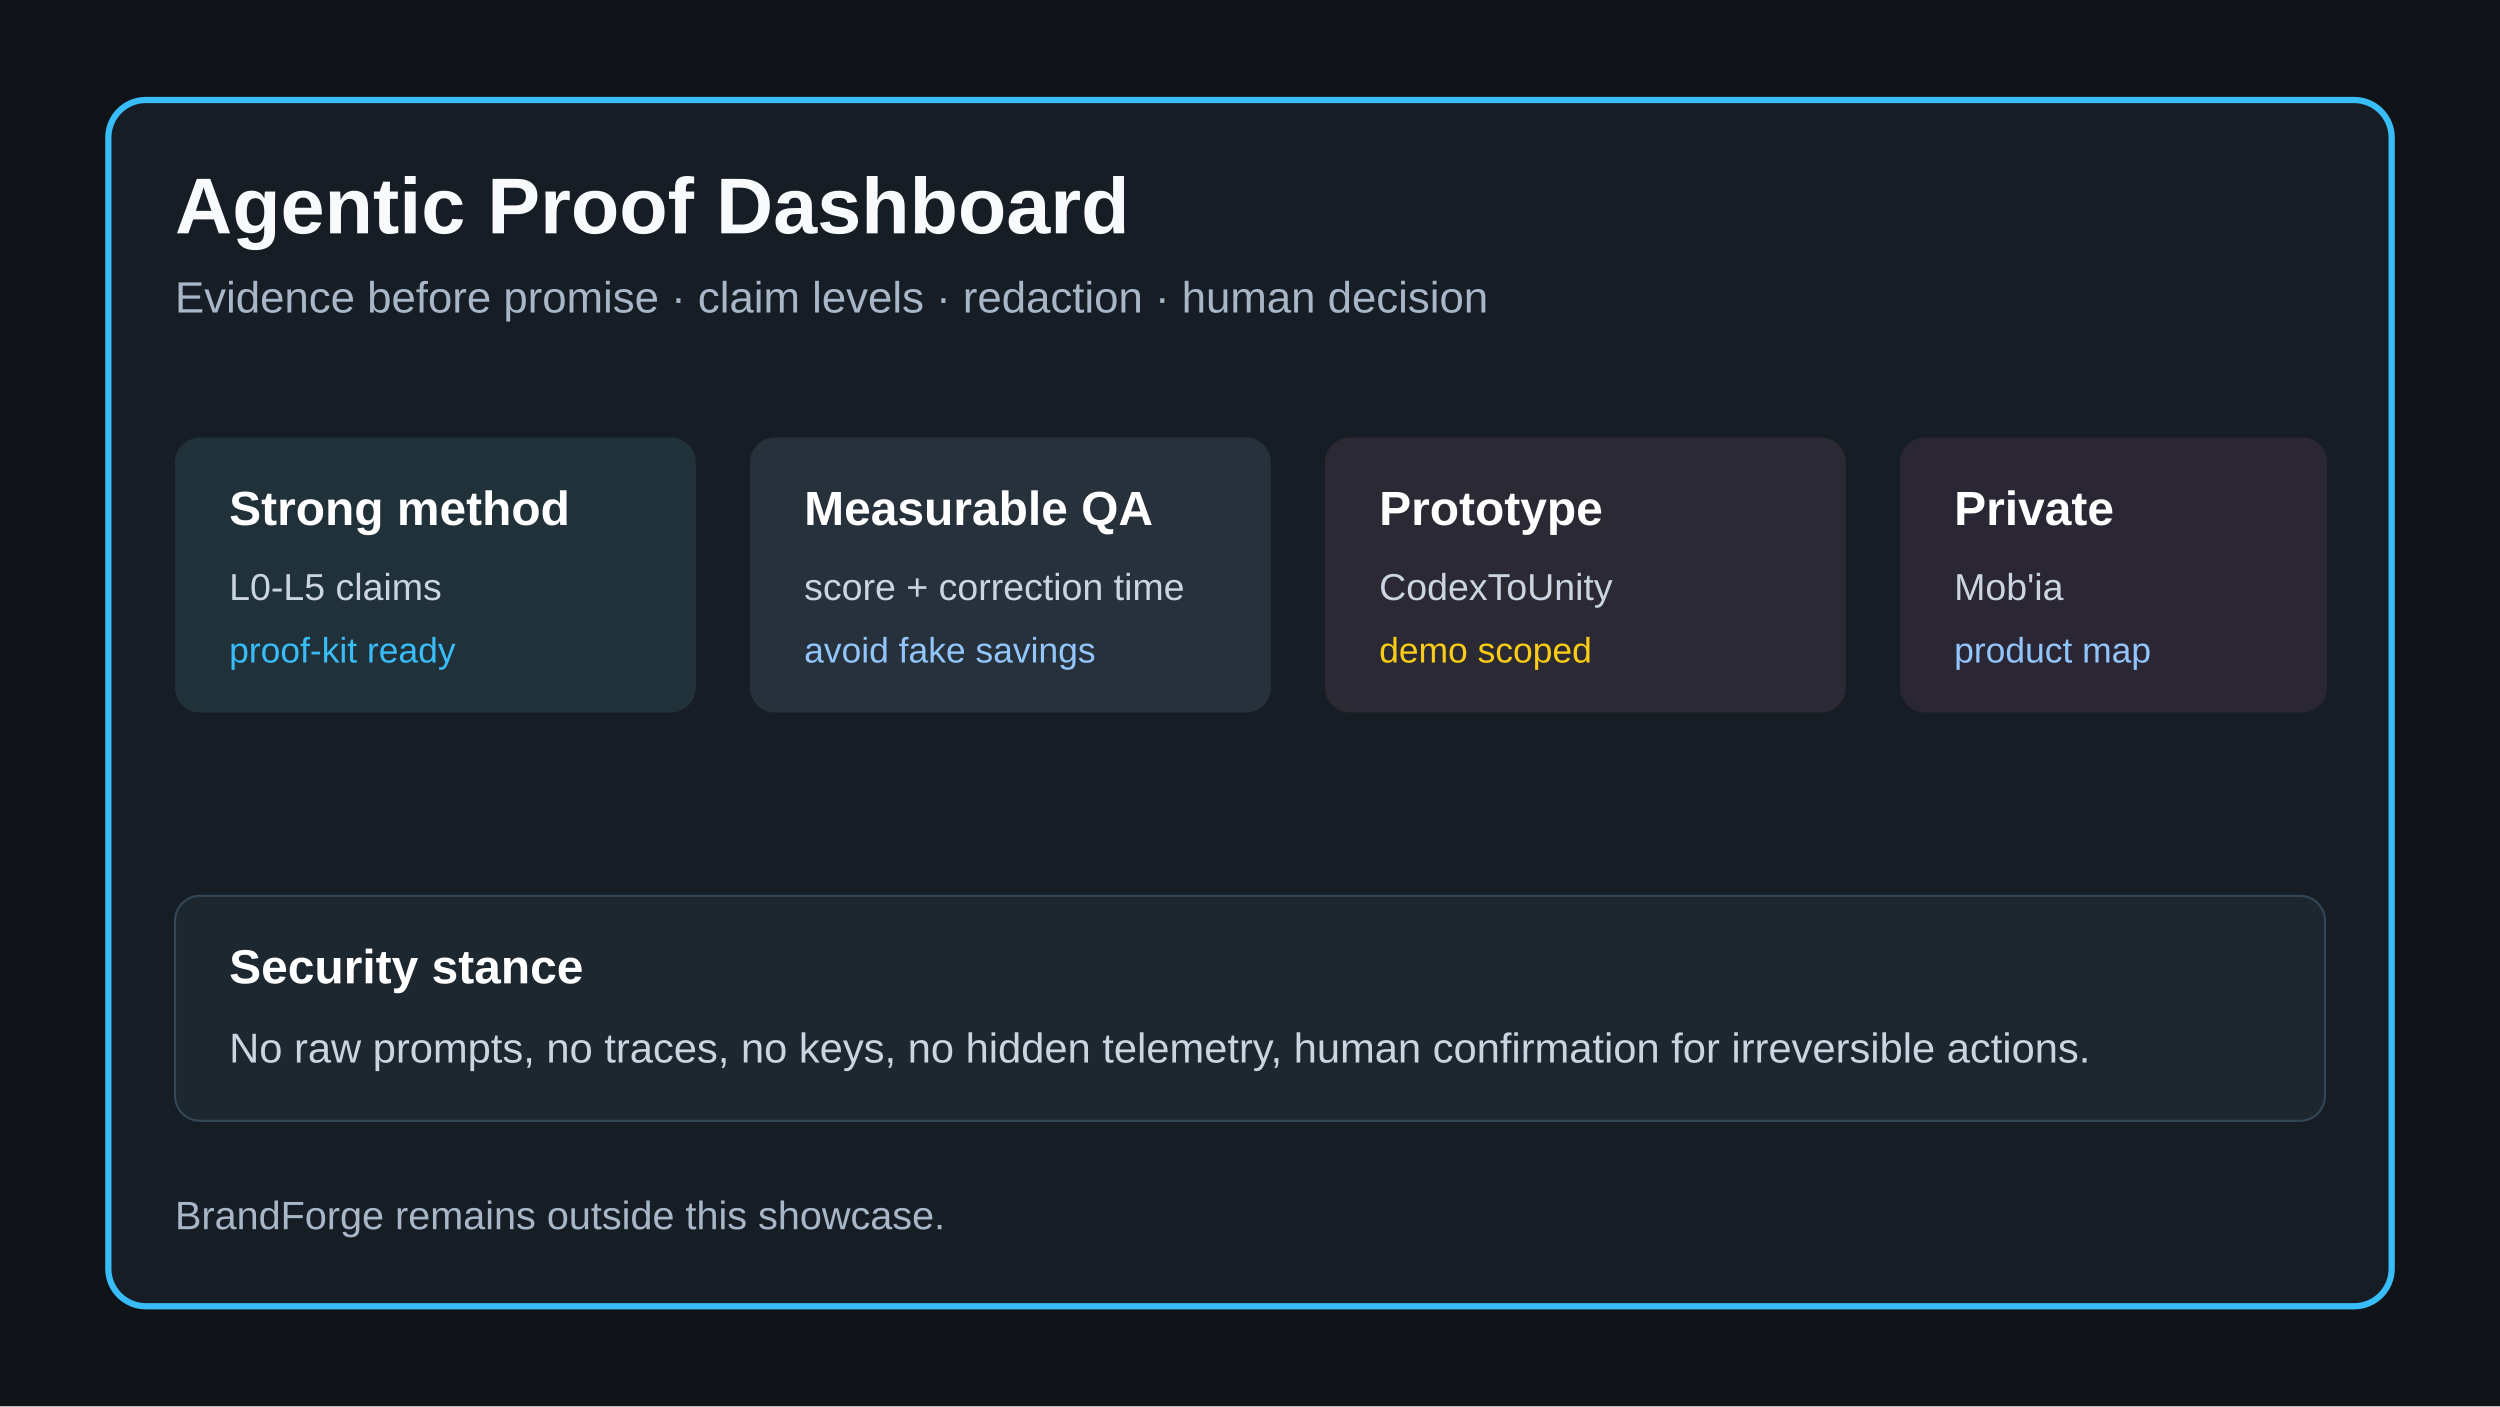
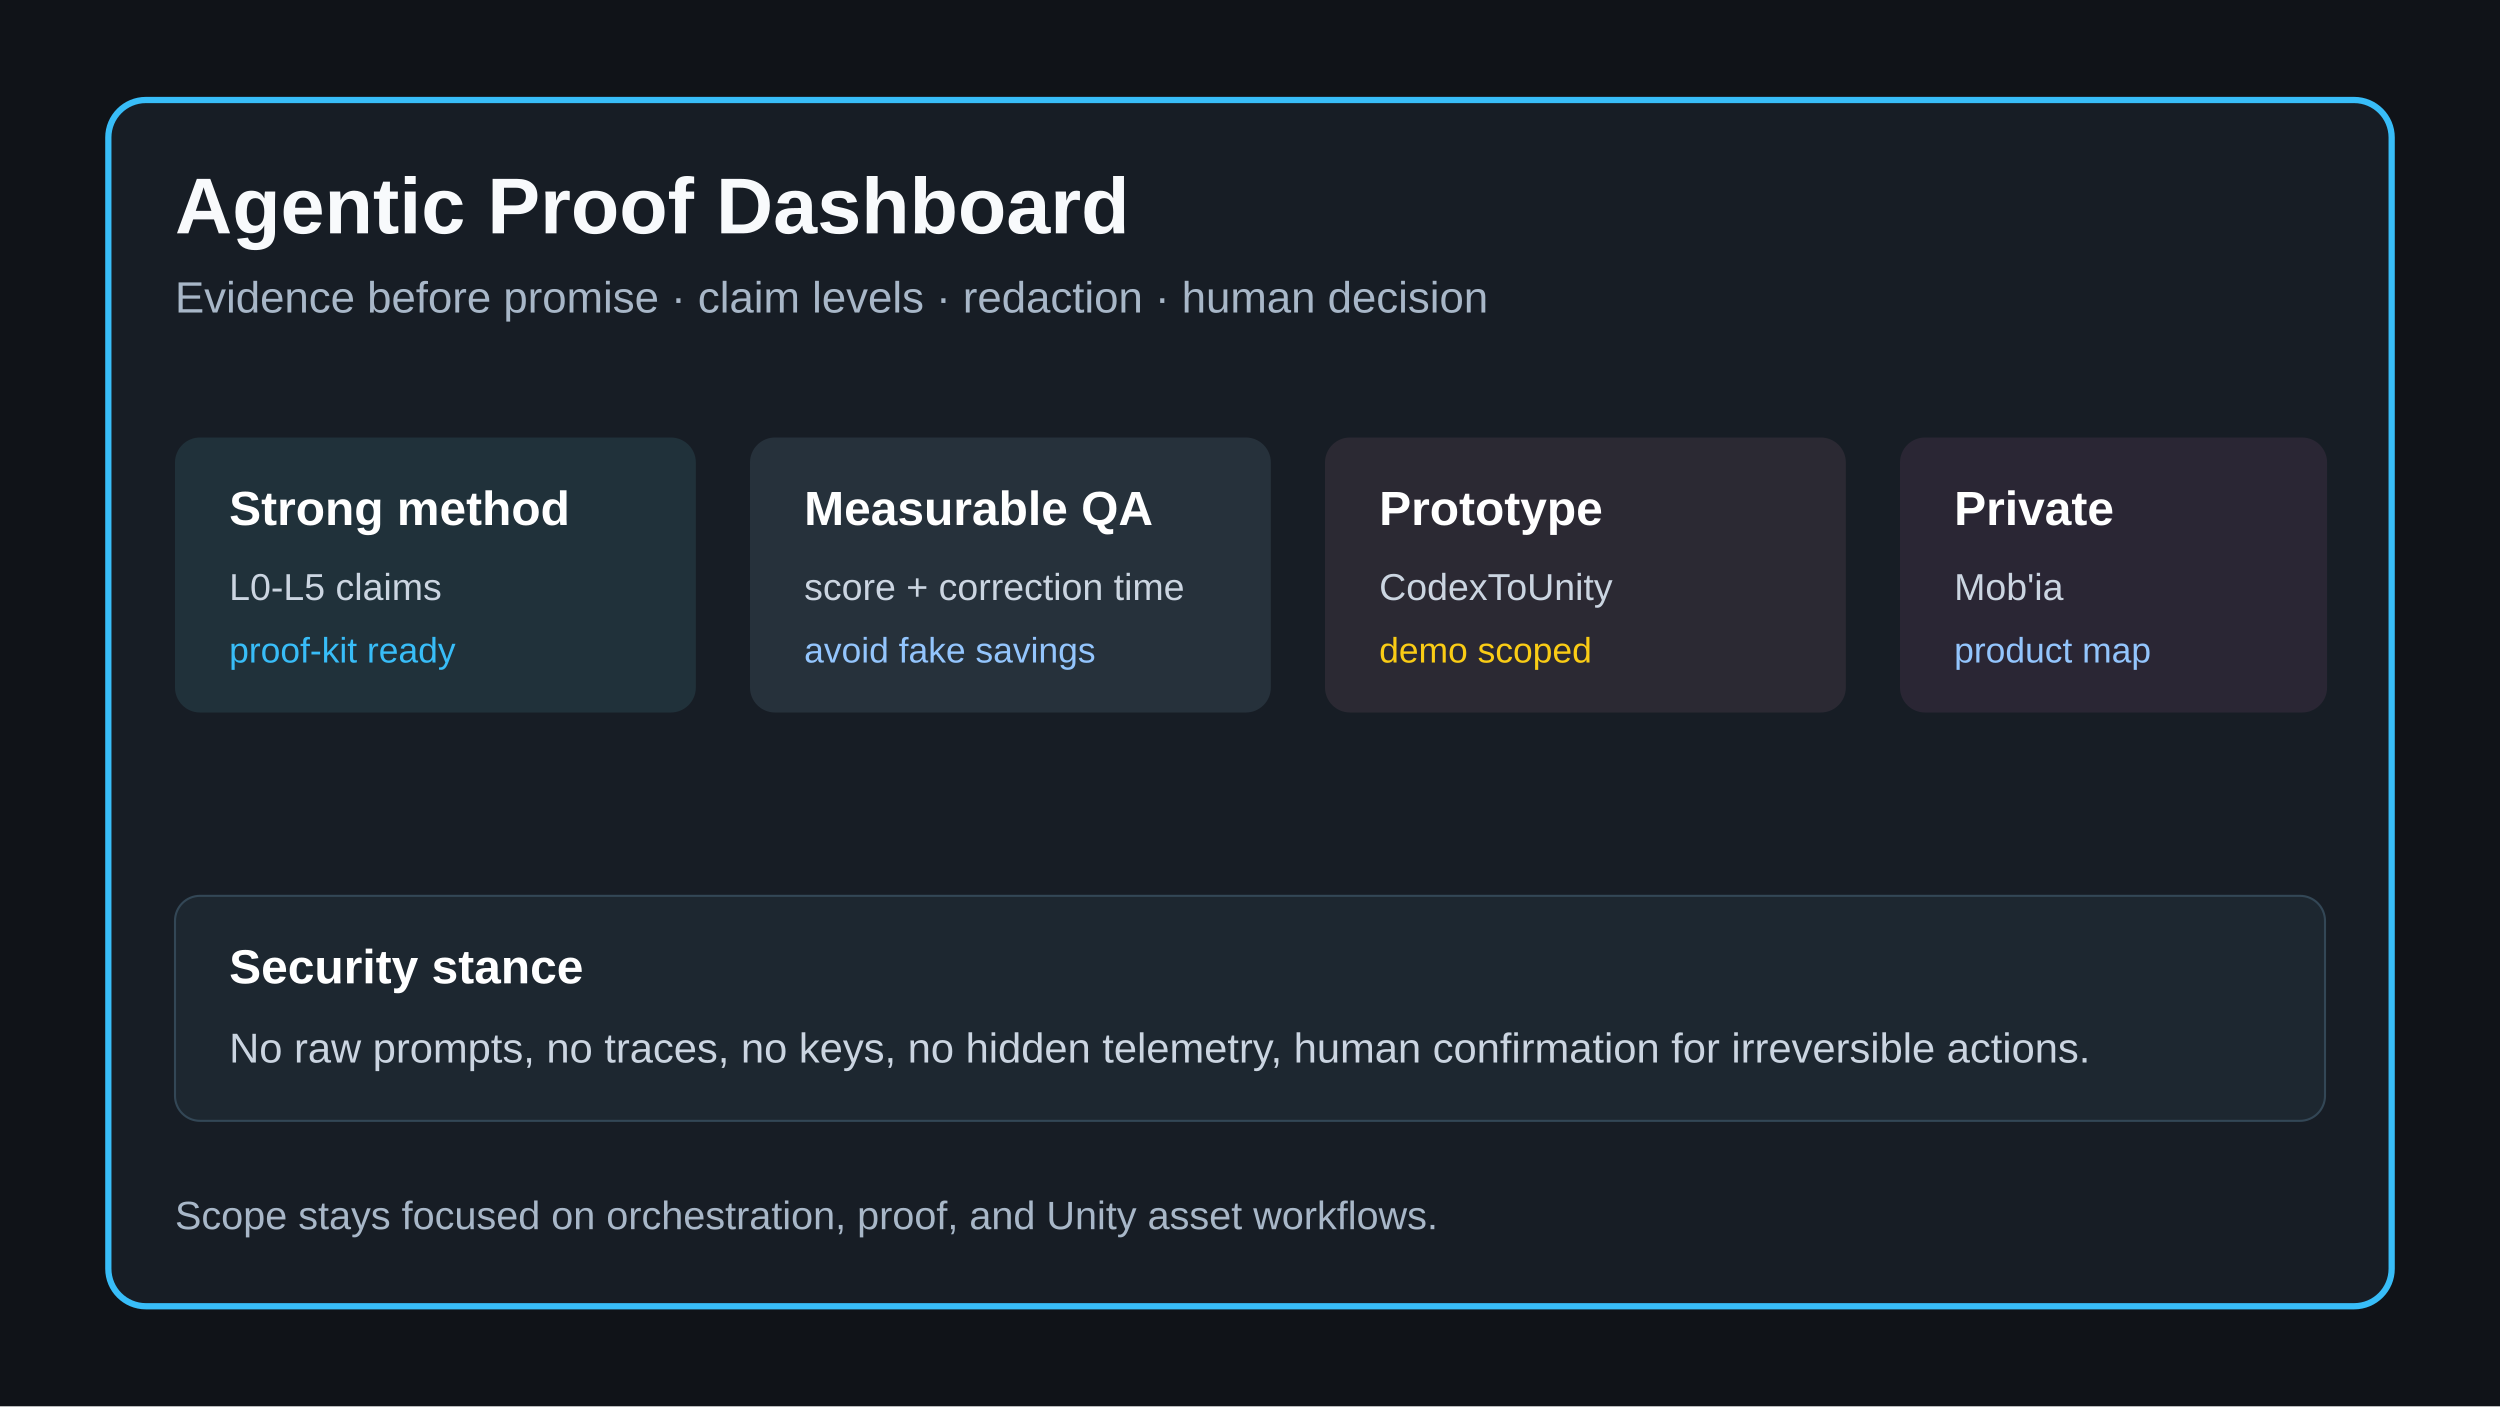
<svg xmlns="http://www.w3.org/2000/svg" width="1200" height="675" viewBox="0 0 1200 675" role="img" aria-labelledby="title desc">
  <rect width="1200" height="675" fill="#101318" />
  <rect x="52" y="48" width="1096" height="579" rx="18" fill="#171d25" stroke="#38bdf8" stroke-width="3" />
  <text x="84" y="112" fill="#f8fafc" font-family="Segoe UI, Arial, sans-serif" font-size="38" font-weight="700">Agentic Proof Dashboard</text>
  <text x="84" y="150" fill="#a8b7c8" font-family="Segoe UI, Arial, sans-serif" font-size="21">Evidence before promise · claim levels · redaction · human decision</text>
  <g font-family="Segoe UI, Arial, sans-serif">
    <rect x="84" y="210" width="250" height="132" rx="12" fill="#20313a" />
    <text x="110" y="252" fill="#ffffff" font-size="23" font-weight="700">Strong method</text>
    <text x="110" y="288" fill="#cbd5e1" font-size="18">L0-L5 claims</text>
    <text x="110" y="318" fill="#38bdf8" font-size="17">proof-kit ready</text>
    <rect x="360" y="210" width="250" height="132" rx="12" fill="#26313b" />
    <text x="386" y="252" fill="#ffffff" font-size="23" font-weight="700">Measurable QA</text>
    <text x="386" y="288" fill="#cbd5e1" font-size="18">score + correction time</text>
    <text x="386" y="318" fill="#93c5fd" font-size="17">avoid fake savings</text>
    <rect x="636" y="210" width="250" height="132" rx="12" fill="#2b2933" />
    <text x="662" y="252" fill="#ffffff" font-size="23" font-weight="700">Prototype</text>
    <text x="662" y="288" fill="#cbd5e1" font-size="18">CodexToUnity</text>
    <text x="662" y="318" fill="#facc15" font-size="17">demo scoped</text>
    <rect x="912" y="210" width="205" height="132" rx="12" fill="#2a2634" />
    <text x="938" y="252" fill="#ffffff" font-size="23" font-weight="700">Private</text>
    <text x="938" y="288" fill="#cbd5e1" font-size="18">Mob'ia</text>
    <text x="938" y="318" fill="#93c5fd" font-size="17">product map</text>
    <rect x="84" y="430" width="1032" height="108" rx="12" fill="#1d2730" stroke="#334756" />
    <text x="110" y="472" fill="#ffffff" font-size="23" font-weight="700">Security stance</text>
    <text x="110" y="510" fill="#cbd5e1" font-size="20">No raw prompts, no traces, no keys, no hidden telemetry, human confirmation for irreversible actions.</text>
-     <text x="84" y="590" fill="#a8b7c8" font-size="19">BrandForge remains outside this showcase.</text>
+     <text x="84" y="590" fill="#a8b7c8" font-size="19">Scope stays focused on orchestration, proof, and Unity asset workflows.</text>
  </g>
</svg>
